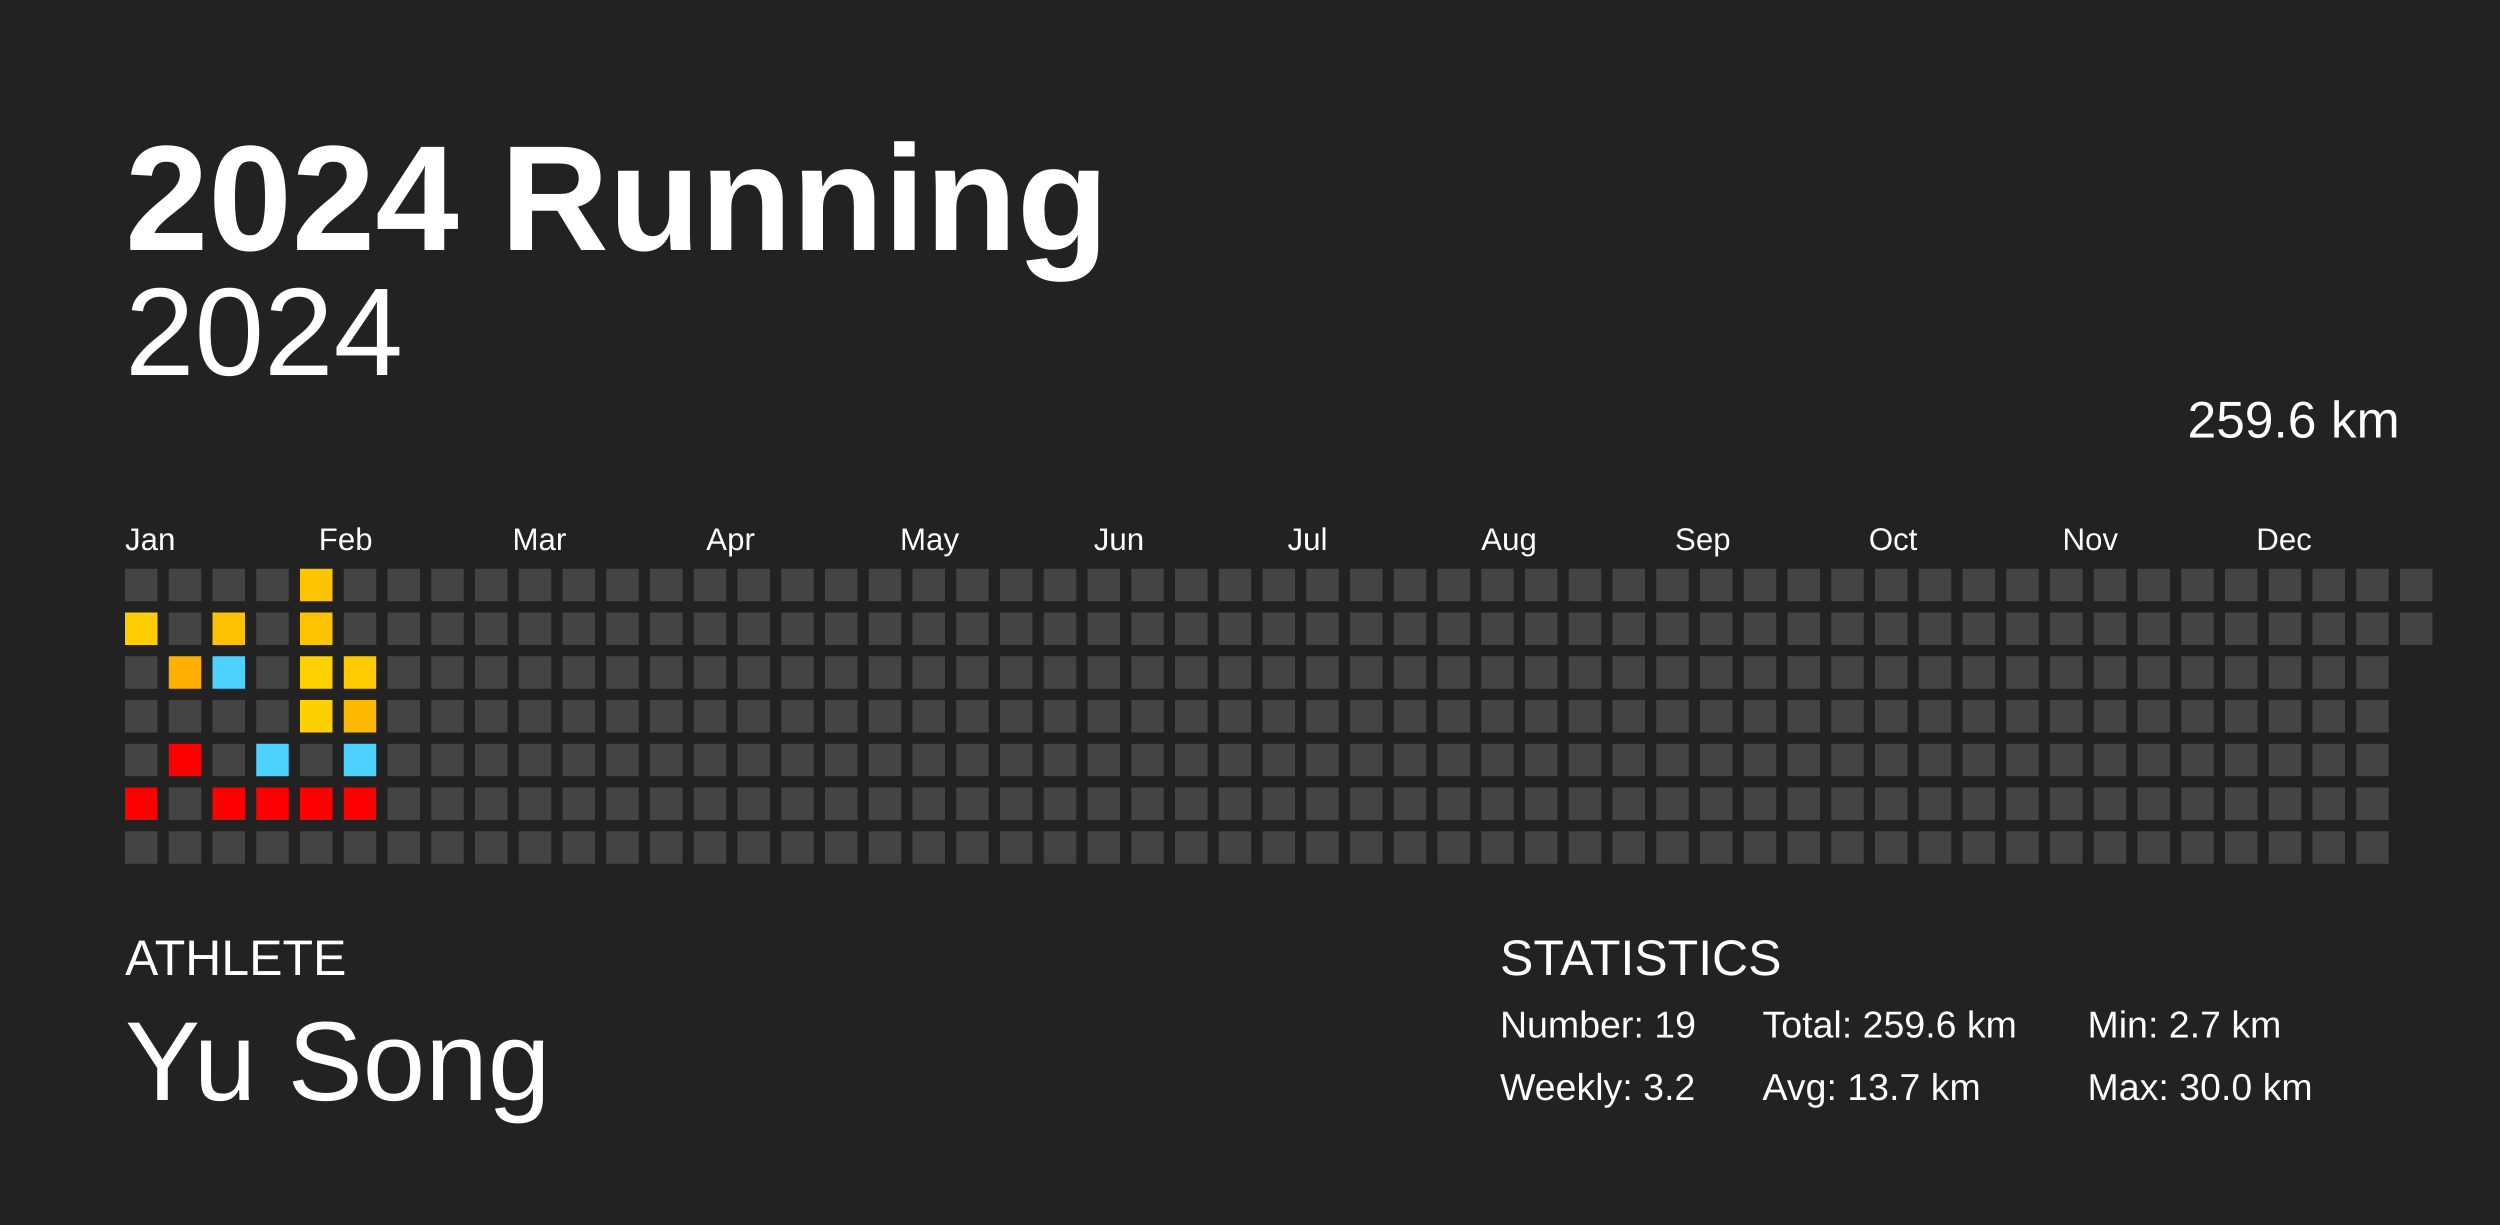
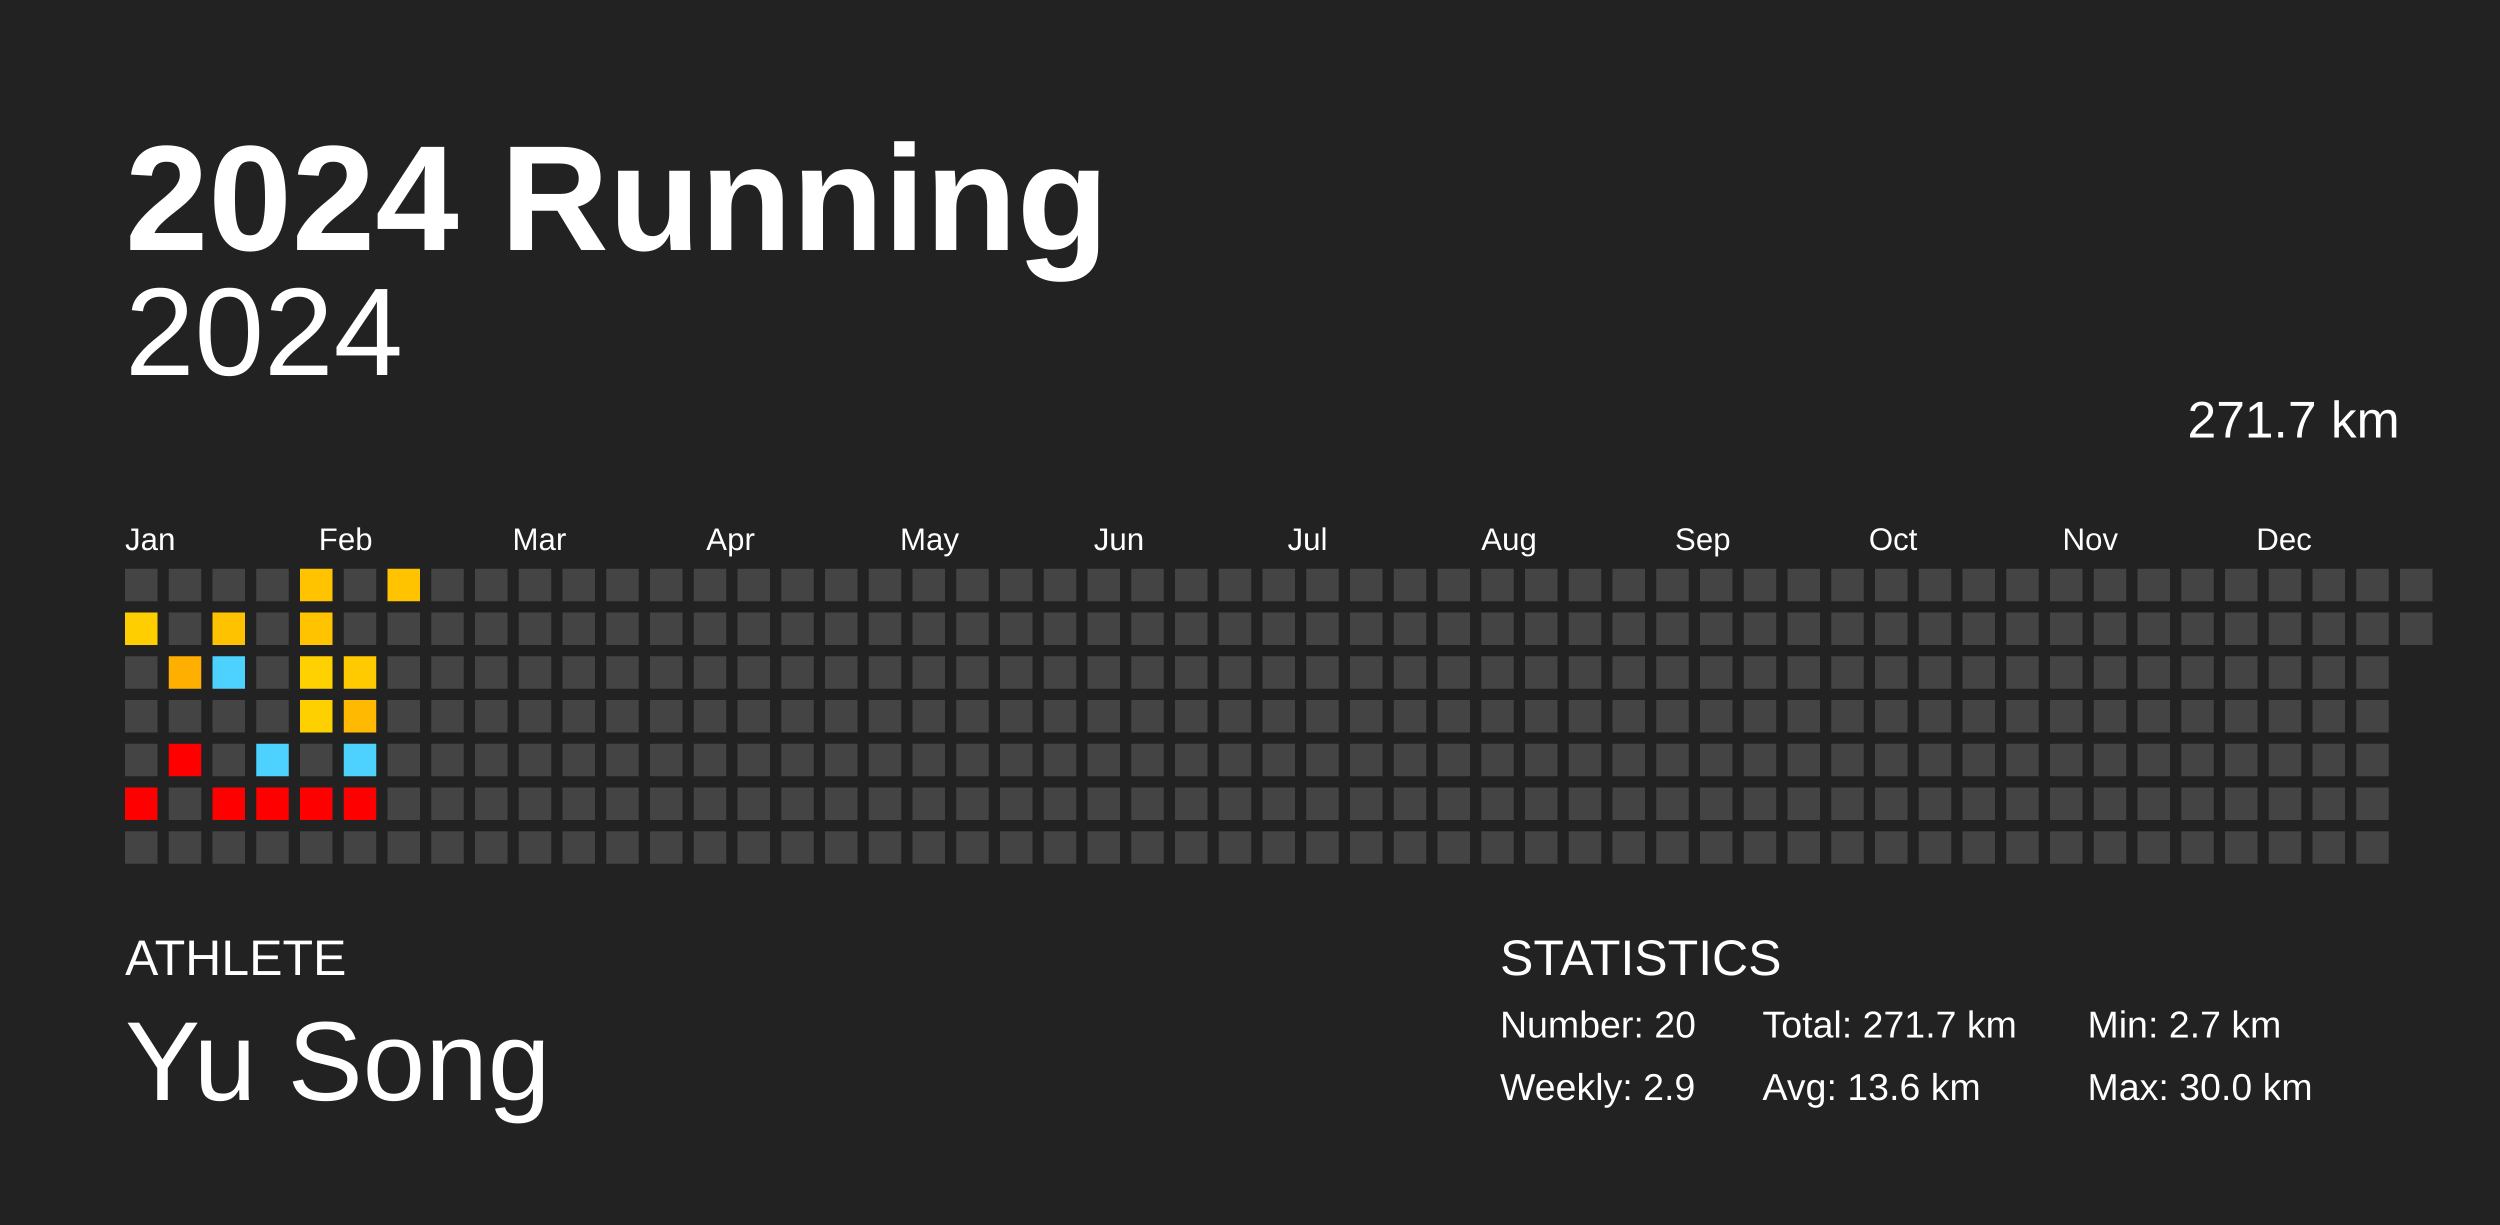
<svg xmlns="http://www.w3.org/2000/svg" baseProfile="full" height="98mm" version="1.1" viewBox="0,0,200,98" width="200mm">
  <defs />
  <rect fill="#222222" height="98" width="200" x="0" y="0" />
  <text fill="#FFFFFF" style="font-size:12px; font-family:Arial; font-weight:bold;" x="10" y="20">2024 Running</text>
  <text fill="#FFFFFF" style="font-size:4px; font-family:Arial" x="10" y="78">ATHLETE</text>
  <text fill="#FFFFFF" style="font-size:9px; font-family:Arial" x="10" y="88">Yu Song</text>
  <text fill="#FFFFFF" style="font-size:4px; font-family:Arial" x="120" y="78">STATISTICS</text>
-   <text fill="#FFFFFF" style="font-size:3px; font-family:Arial" x="120" y="83">Number: 19</text>
-   <text fill="#FFFFFF" style="font-size:3px; font-family:Arial" x="120" y="88">Weekly: 3.2</text>
-   <text fill="#FFFFFF" style="font-size:3px; font-family:Arial" x="141" y="83">Total: 259.6 km</text>
-   <text fill="#FFFFFF" style="font-size:3px; font-family:Arial" x="141" y="88">Avg: 13.7 km</text>
+   <text fill="#FFFFFF" style="font-size:3px; font-family:Arial" x="120" y="83">Number: 20</text>
+   <text fill="#FFFFFF" style="font-size:3px; font-family:Arial" x="120" y="88">Weekly: 2.9</text>
+   <text fill="#FFFFFF" style="font-size:3px; font-family:Arial" x="141" y="83">Total: 271.7 km</text>
+   <text fill="#FFFFFF" style="font-size:3px; font-family:Arial" x="141" y="88">Avg: 13.6 km</text>
  <text fill="#FFFFFF" style="font-size:3px; font-family:Arial" x="167" y="83">Min: 2.7 km</text>
  <text fill="#FFFFFF" style="font-size:3px; font-family:Arial" x="167" y="88">Max: 30.0 km</text>
  <text alignment-baseline="hanging" fill="#FFFFFF" style="font-size:10.0px; font-family:Arial;" x="10" y="30">2024</text>
-   <text alignment-baseline="hanging" fill="#FFFFFF" style="font-size:4.125px; font-family:Arial;" x="175" y="35">259.6 km</text>
+   <text alignment-baseline="hanging" fill="#FFFFFF" style="font-size:4.125px; font-family:Arial;" x="175" y="35">271.7 km</text>
  <text fill="#FFFFFF" style="font-size:2.5px; font-family:Arial" x="10.0" y="44">Jan</text>
  <text fill="#FFFFFF" style="font-size:2.5px; font-family:Arial" x="25.5" y="44">Feb</text>
  <text fill="#FFFFFF" style="font-size:2.5px; font-family:Arial" x="41.0" y="44">Mar</text>
  <text fill="#FFFFFF" style="font-size:2.5px; font-family:Arial" x="56.5" y="44">Apr</text>
  <text fill="#FFFFFF" style="font-size:2.5px; font-family:Arial" x="72.0" y="44">May</text>
  <text fill="#FFFFFF" style="font-size:2.5px; font-family:Arial" x="87.5" y="44">Jun</text>
  <text fill="#FFFFFF" style="font-size:2.5px; font-family:Arial" x="103.0" y="44">Jul</text>
  <text fill="#FFFFFF" style="font-size:2.5px; font-family:Arial" x="118.5" y="44">Aug</text>
  <text fill="#FFFFFF" style="font-size:2.5px; font-family:Arial" x="134.0" y="44">Sep</text>
  <text fill="#FFFFFF" style="font-size:2.5px; font-family:Arial" x="149.5" y="44">Oct</text>
  <text fill="#FFFFFF" style="font-size:2.5px; font-family:Arial" x="165.0" y="44">Nov</text>
  <text fill="#FFFFFF" style="font-size:2.5px; font-family:Arial" x="180.5" y="44">Dec</text>
  <rect fill="#444444" height="2.6" width="2.6" x="10.0" y="45.5" />
  <rect fill="#ffce00" height="2.6" width="2.6" x="10.0" y="49.0" />
  <rect fill="#444444" height="2.6" width="2.6" x="10.0" y="52.5" />
  <rect fill="#444444" height="2.6" width="2.6" x="10.0" y="56.0" />
  <rect fill="#444444" height="2.6" width="2.6" x="10.0" y="59.5" />
  <rect fill="red" height="2.6" width="2.6" x="10.0" y="63.0" />
  <rect fill="#444444" height="2.6" width="2.6" x="10.0" y="66.5" />
  <rect fill="#444444" height="2.6" width="2.6" x="13.5" y="45.5" />
  <rect fill="#444444" height="2.6" width="2.6" x="13.5" y="49.0" />
  <rect fill="#ffaf00" height="2.6" width="2.6" x="13.5" y="52.5" />
  <rect fill="#444444" height="2.6" width="2.6" x="13.5" y="56.0" />
  <rect fill="red" height="2.6" width="2.6" x="13.5" y="59.5" />
  <rect fill="#444444" height="2.6" width="2.6" x="13.5" y="63.0" />
  <rect fill="#444444" height="2.6" width="2.6" x="13.5" y="66.5" />
  <rect fill="#444444" height="2.6" width="2.6" x="17.0" y="45.5" />
  <rect fill="#ffc200" height="2.6" width="2.6" x="17.0" y="49.0" />
  <rect fill="#4dd2ff" height="2.6" width="2.6" x="17.0" y="52.5" />
  <rect fill="#444444" height="2.6" width="2.6" x="17.0" y="56.0" />
  <rect fill="#444444" height="2.6" width="2.6" x="17.0" y="59.5" />
  <rect fill="red" height="2.6" width="2.6" x="17.0" y="63.0" />
  <rect fill="#444444" height="2.6" width="2.6" x="17.0" y="66.5" />
  <rect fill="#444444" height="2.6" width="2.6" x="20.5" y="45.5" />
  <rect fill="#444444" height="2.6" width="2.6" x="20.5" y="49.0" />
  <rect fill="#444444" height="2.6" width="2.6" x="20.5" y="52.5" />
  <rect fill="#444444" height="2.6" width="2.6" x="20.5" y="56.0" />
  <rect fill="#4dd2ff" height="2.6" width="2.6" x="20.5" y="59.5" />
  <rect fill="red" height="2.6" width="2.6" x="20.5" y="63.0" />
  <rect fill="#444444" height="2.6" width="2.6" x="20.5" y="66.5" />
  <rect fill="#ffc300" height="2.6" width="2.6" x="24.0" y="45.5" />
  <rect fill="#ffc300" height="2.6" width="2.6" x="24.0" y="49.0" />
  <rect fill="#ffd100" height="2.6" width="2.6" x="24.0" y="52.5" />
  <rect fill="#ffd000" height="2.6" width="2.6" x="24.0" y="56.0" />
  <rect fill="#444444" height="2.6" width="2.6" x="24.0" y="59.5" />
  <rect fill="red" height="2.6" width="2.6" x="24.0" y="63.0" />
  <rect fill="#444444" height="2.6" width="2.6" x="24.0" y="66.5" />
  <rect fill="#444444" height="2.6" width="2.6" x="27.5" y="45.5" />
  <rect fill="#444444" height="2.6" width="2.6" x="27.5" y="49.0" />
  <rect fill="#ffcb00" height="2.6" width="2.6" x="27.5" y="52.5" />
  <rect fill="#ffb900" height="2.6" width="2.6" x="27.5" y="56.0" />
  <rect fill="#4dd2ff" height="2.6" width="2.6" x="27.5" y="59.5" />
  <rect fill="red" height="2.6" width="2.6" x="27.5" y="63.0" />
  <rect fill="#444444" height="2.6" width="2.6" x="27.5" y="66.5" />
-   <rect fill="#444444" height="2.6" width="2.6" x="31.0" y="45.5" />
+   <rect fill="#ffc300" height="2.6" width="2.6" x="31.0" y="45.5" />
  <rect fill="#444444" height="2.6" width="2.6" x="31.0" y="49.0" />
  <rect fill="#444444" height="2.6" width="2.6" x="31.0" y="52.5" />
  <rect fill="#444444" height="2.6" width="2.6" x="31.0" y="56.0" />
  <rect fill="#444444" height="2.6" width="2.6" x="31.0" y="59.5" />
  <rect fill="#444444" height="2.6" width="2.6" x="31.0" y="63.0" />
  <rect fill="#444444" height="2.6" width="2.6" x="31.0" y="66.5" />
  <rect fill="#444444" height="2.6" width="2.6" x="34.5" y="45.5" />
  <rect fill="#444444" height="2.6" width="2.6" x="34.5" y="49.0" />
  <rect fill="#444444" height="2.6" width="2.6" x="34.5" y="52.5" />
  <rect fill="#444444" height="2.6" width="2.6" x="34.5" y="56.0" />
  <rect fill="#444444" height="2.6" width="2.6" x="34.5" y="59.5" />
  <rect fill="#444444" height="2.6" width="2.6" x="34.5" y="63.0" />
  <rect fill="#444444" height="2.6" width="2.6" x="34.5" y="66.5" />
  <rect fill="#444444" height="2.6" width="2.6" x="38.0" y="45.5" />
  <rect fill="#444444" height="2.6" width="2.6" x="38.0" y="49.0" />
  <rect fill="#444444" height="2.6" width="2.6" x="38.0" y="52.5" />
  <rect fill="#444444" height="2.6" width="2.6" x="38.0" y="56.0" />
  <rect fill="#444444" height="2.6" width="2.6" x="38.0" y="59.5" />
  <rect fill="#444444" height="2.6" width="2.6" x="38.0" y="63.0" />
  <rect fill="#444444" height="2.6" width="2.6" x="38.0" y="66.5" />
  <rect fill="#444444" height="2.6" width="2.6" x="41.5" y="45.5" />
  <rect fill="#444444" height="2.6" width="2.6" x="41.5" y="49.0" />
  <rect fill="#444444" height="2.6" width="2.6" x="41.5" y="52.5" />
  <rect fill="#444444" height="2.6" width="2.6" x="41.5" y="56.0" />
  <rect fill="#444444" height="2.6" width="2.6" x="41.5" y="59.5" />
  <rect fill="#444444" height="2.6" width="2.6" x="41.5" y="63.0" />
  <rect fill="#444444" height="2.6" width="2.6" x="41.5" y="66.5" />
  <rect fill="#444444" height="2.6" width="2.6" x="45.0" y="45.5" />
  <rect fill="#444444" height="2.6" width="2.6" x="45.0" y="49.0" />
  <rect fill="#444444" height="2.6" width="2.6" x="45.0" y="52.5" />
  <rect fill="#444444" height="2.6" width="2.6" x="45.0" y="56.0" />
  <rect fill="#444444" height="2.6" width="2.6" x="45.0" y="59.5" />
  <rect fill="#444444" height="2.6" width="2.6" x="45.0" y="63.0" />
  <rect fill="#444444" height="2.6" width="2.6" x="45.0" y="66.5" />
  <rect fill="#444444" height="2.6" width="2.6" x="48.5" y="45.5" />
  <rect fill="#444444" height="2.6" width="2.6" x="48.5" y="49.0" />
  <rect fill="#444444" height="2.6" width="2.6" x="48.5" y="52.5" />
  <rect fill="#444444" height="2.6" width="2.6" x="48.5" y="56.0" />
  <rect fill="#444444" height="2.6" width="2.6" x="48.5" y="59.5" />
  <rect fill="#444444" height="2.6" width="2.6" x="48.5" y="63.0" />
  <rect fill="#444444" height="2.6" width="2.6" x="48.5" y="66.5" />
  <rect fill="#444444" height="2.6" width="2.6" x="52.0" y="45.5" />
  <rect fill="#444444" height="2.6" width="2.6" x="52.0" y="49.0" />
  <rect fill="#444444" height="2.6" width="2.6" x="52.0" y="52.5" />
  <rect fill="#444444" height="2.6" width="2.6" x="52.0" y="56.0" />
  <rect fill="#444444" height="2.6" width="2.6" x="52.0" y="59.5" />
  <rect fill="#444444" height="2.6" width="2.6" x="52.0" y="63.0" />
  <rect fill="#444444" height="2.6" width="2.6" x="52.0" y="66.5" />
  <rect fill="#444444" height="2.6" width="2.6" x="55.5" y="45.5" />
  <rect fill="#444444" height="2.6" width="2.6" x="55.5" y="49.0" />
  <rect fill="#444444" height="2.6" width="2.6" x="55.5" y="52.5" />
  <rect fill="#444444" height="2.6" width="2.6" x="55.5" y="56.0" />
  <rect fill="#444444" height="2.6" width="2.6" x="55.5" y="59.5" />
  <rect fill="#444444" height="2.6" width="2.6" x="55.5" y="63.0" />
  <rect fill="#444444" height="2.6" width="2.6" x="55.5" y="66.5" />
  <rect fill="#444444" height="2.6" width="2.6" x="59.0" y="45.5" />
  <rect fill="#444444" height="2.6" width="2.6" x="59.0" y="49.0" />
  <rect fill="#444444" height="2.6" width="2.6" x="59.0" y="52.5" />
  <rect fill="#444444" height="2.6" width="2.6" x="59.0" y="56.0" />
  <rect fill="#444444" height="2.6" width="2.6" x="59.0" y="59.5" />
  <rect fill="#444444" height="2.6" width="2.6" x="59.0" y="63.0" />
  <rect fill="#444444" height="2.6" width="2.6" x="59.0" y="66.5" />
  <rect fill="#444444" height="2.6" width="2.6" x="62.5" y="45.5" />
  <rect fill="#444444" height="2.6" width="2.6" x="62.5" y="49.0" />
  <rect fill="#444444" height="2.6" width="2.6" x="62.5" y="52.5" />
  <rect fill="#444444" height="2.6" width="2.6" x="62.5" y="56.0" />
  <rect fill="#444444" height="2.6" width="2.6" x="62.5" y="59.5" />
  <rect fill="#444444" height="2.6" width="2.6" x="62.5" y="63.0" />
  <rect fill="#444444" height="2.6" width="2.6" x="62.5" y="66.5" />
  <rect fill="#444444" height="2.6" width="2.6" x="66.0" y="45.5" />
  <rect fill="#444444" height="2.6" width="2.6" x="66.0" y="49.0" />
  <rect fill="#444444" height="2.6" width="2.6" x="66.0" y="52.5" />
  <rect fill="#444444" height="2.6" width="2.6" x="66.0" y="56.0" />
  <rect fill="#444444" height="2.6" width="2.6" x="66.0" y="59.5" />
  <rect fill="#444444" height="2.6" width="2.6" x="66.0" y="63.0" />
  <rect fill="#444444" height="2.6" width="2.6" x="66.0" y="66.5" />
  <rect fill="#444444" height="2.6" width="2.6" x="69.5" y="45.5" />
  <rect fill="#444444" height="2.6" width="2.6" x="69.5" y="49.0" />
  <rect fill="#444444" height="2.6" width="2.6" x="69.5" y="52.5" />
  <rect fill="#444444" height="2.6" width="2.6" x="69.5" y="56.0" />
  <rect fill="#444444" height="2.6" width="2.6" x="69.5" y="59.5" />
  <rect fill="#444444" height="2.6" width="2.6" x="69.5" y="63.0" />
  <rect fill="#444444" height="2.6" width="2.6" x="69.5" y="66.5" />
  <rect fill="#444444" height="2.6" width="2.6" x="73.0" y="45.5" />
  <rect fill="#444444" height="2.6" width="2.6" x="73.0" y="49.0" />
  <rect fill="#444444" height="2.6" width="2.6" x="73.0" y="52.5" />
  <rect fill="#444444" height="2.6" width="2.6" x="73.0" y="56.0" />
  <rect fill="#444444" height="2.6" width="2.6" x="73.0" y="59.5" />
  <rect fill="#444444" height="2.6" width="2.6" x="73.0" y="63.0" />
  <rect fill="#444444" height="2.6" width="2.6" x="73.0" y="66.5" />
  <rect fill="#444444" height="2.6" width="2.6" x="76.5" y="45.5" />
  <rect fill="#444444" height="2.6" width="2.6" x="76.5" y="49.0" />
  <rect fill="#444444" height="2.6" width="2.6" x="76.5" y="52.5" />
  <rect fill="#444444" height="2.6" width="2.6" x="76.5" y="56.0" />
  <rect fill="#444444" height="2.6" width="2.6" x="76.5" y="59.5" />
  <rect fill="#444444" height="2.6" width="2.6" x="76.5" y="63.0" />
  <rect fill="#444444" height="2.6" width="2.6" x="76.5" y="66.5" />
  <rect fill="#444444" height="2.6" width="2.6" x="80.0" y="45.5" />
  <rect fill="#444444" height="2.6" width="2.6" x="80.0" y="49.0" />
  <rect fill="#444444" height="2.6" width="2.6" x="80.0" y="52.5" />
  <rect fill="#444444" height="2.6" width="2.6" x="80.0" y="56.0" />
  <rect fill="#444444" height="2.6" width="2.6" x="80.0" y="59.5" />
  <rect fill="#444444" height="2.6" width="2.6" x="80.0" y="63.0" />
  <rect fill="#444444" height="2.6" width="2.6" x="80.0" y="66.5" />
  <rect fill="#444444" height="2.6" width="2.6" x="83.5" y="45.5" />
  <rect fill="#444444" height="2.6" width="2.6" x="83.5" y="49.0" />
  <rect fill="#444444" height="2.6" width="2.6" x="83.5" y="52.5" />
  <rect fill="#444444" height="2.6" width="2.6" x="83.5" y="56.0" />
  <rect fill="#444444" height="2.6" width="2.6" x="83.5" y="59.5" />
  <rect fill="#444444" height="2.6" width="2.6" x="83.5" y="63.0" />
  <rect fill="#444444" height="2.6" width="2.6" x="83.5" y="66.5" />
  <rect fill="#444444" height="2.6" width="2.6" x="87.0" y="45.5" />
  <rect fill="#444444" height="2.6" width="2.6" x="87.0" y="49.0" />
  <rect fill="#444444" height="2.6" width="2.6" x="87.0" y="52.5" />
  <rect fill="#444444" height="2.6" width="2.6" x="87.0" y="56.0" />
  <rect fill="#444444" height="2.6" width="2.6" x="87.0" y="59.5" />
  <rect fill="#444444" height="2.6" width="2.6" x="87.0" y="63.0" />
  <rect fill="#444444" height="2.6" width="2.6" x="87.0" y="66.5" />
  <rect fill="#444444" height="2.6" width="2.6" x="90.5" y="45.5" />
  <rect fill="#444444" height="2.6" width="2.6" x="90.5" y="49.0" />
  <rect fill="#444444" height="2.6" width="2.6" x="90.5" y="52.5" />
  <rect fill="#444444" height="2.6" width="2.6" x="90.5" y="56.0" />
  <rect fill="#444444" height="2.6" width="2.6" x="90.5" y="59.5" />
  <rect fill="#444444" height="2.6" width="2.6" x="90.5" y="63.0" />
  <rect fill="#444444" height="2.6" width="2.6" x="90.5" y="66.5" />
  <rect fill="#444444" height="2.6" width="2.6" x="94.0" y="45.5" />
  <rect fill="#444444" height="2.6" width="2.6" x="94.0" y="49.0" />
  <rect fill="#444444" height="2.6" width="2.6" x="94.0" y="52.5" />
  <rect fill="#444444" height="2.6" width="2.6" x="94.0" y="56.0" />
  <rect fill="#444444" height="2.6" width="2.6" x="94.0" y="59.5" />
  <rect fill="#444444" height="2.6" width="2.6" x="94.0" y="63.0" />
  <rect fill="#444444" height="2.6" width="2.6" x="94.0" y="66.5" />
  <rect fill="#444444" height="2.6" width="2.6" x="97.5" y="45.5" />
  <rect fill="#444444" height="2.6" width="2.6" x="97.5" y="49.0" />
  <rect fill="#444444" height="2.6" width="2.6" x="97.5" y="52.5" />
  <rect fill="#444444" height="2.6" width="2.6" x="97.5" y="56.0" />
  <rect fill="#444444" height="2.6" width="2.6" x="97.5" y="59.5" />
  <rect fill="#444444" height="2.6" width="2.6" x="97.5" y="63.0" />
  <rect fill="#444444" height="2.6" width="2.6" x="97.5" y="66.5" />
  <rect fill="#444444" height="2.6" width="2.6" x="101.0" y="45.5" />
  <rect fill="#444444" height="2.6" width="2.6" x="101.0" y="49.0" />
  <rect fill="#444444" height="2.6" width="2.6" x="101.0" y="52.5" />
  <rect fill="#444444" height="2.6" width="2.6" x="101.0" y="56.0" />
  <rect fill="#444444" height="2.6" width="2.6" x="101.0" y="59.5" />
  <rect fill="#444444" height="2.6" width="2.6" x="101.0" y="63.0" />
  <rect fill="#444444" height="2.6" width="2.6" x="101.0" y="66.5" />
  <rect fill="#444444" height="2.6" width="2.6" x="104.5" y="45.5" />
  <rect fill="#444444" height="2.6" width="2.6" x="104.5" y="49.0" />
  <rect fill="#444444" height="2.6" width="2.6" x="104.5" y="52.5" />
  <rect fill="#444444" height="2.6" width="2.6" x="104.5" y="56.0" />
  <rect fill="#444444" height="2.6" width="2.6" x="104.5" y="59.5" />
  <rect fill="#444444" height="2.6" width="2.6" x="104.5" y="63.0" />
  <rect fill="#444444" height="2.6" width="2.6" x="104.5" y="66.5" />
  <rect fill="#444444" height="2.6" width="2.6" x="108.0" y="45.5" />
  <rect fill="#444444" height="2.6" width="2.6" x="108.0" y="49.0" />
  <rect fill="#444444" height="2.6" width="2.6" x="108.0" y="52.5" />
  <rect fill="#444444" height="2.6" width="2.6" x="108.0" y="56.0" />
  <rect fill="#444444" height="2.6" width="2.6" x="108.0" y="59.5" />
  <rect fill="#444444" height="2.6" width="2.6" x="108.0" y="63.0" />
  <rect fill="#444444" height="2.6" width="2.6" x="108.0" y="66.5" />
  <rect fill="#444444" height="2.6" width="2.6" x="111.5" y="45.5" />
  <rect fill="#444444" height="2.6" width="2.6" x="111.5" y="49.0" />
  <rect fill="#444444" height="2.6" width="2.6" x="111.5" y="52.5" />
  <rect fill="#444444" height="2.6" width="2.6" x="111.5" y="56.0" />
  <rect fill="#444444" height="2.6" width="2.6" x="111.5" y="59.5" />
  <rect fill="#444444" height="2.6" width="2.6" x="111.5" y="63.0" />
  <rect fill="#444444" height="2.6" width="2.6" x="111.5" y="66.5" />
  <rect fill="#444444" height="2.6" width="2.6" x="115.0" y="45.5" />
  <rect fill="#444444" height="2.6" width="2.6" x="115.0" y="49.0" />
  <rect fill="#444444" height="2.6" width="2.6" x="115.0" y="52.5" />
  <rect fill="#444444" height="2.6" width="2.6" x="115.0" y="56.0" />
  <rect fill="#444444" height="2.6" width="2.6" x="115.0" y="59.5" />
  <rect fill="#444444" height="2.6" width="2.6" x="115.0" y="63.0" />
  <rect fill="#444444" height="2.6" width="2.6" x="115.0" y="66.5" />
  <rect fill="#444444" height="2.6" width="2.6" x="118.5" y="45.5" />
  <rect fill="#444444" height="2.6" width="2.6" x="118.5" y="49.0" />
  <rect fill="#444444" height="2.6" width="2.6" x="118.5" y="52.5" />
  <rect fill="#444444" height="2.6" width="2.6" x="118.5" y="56.0" />
  <rect fill="#444444" height="2.6" width="2.6" x="118.5" y="59.5" />
  <rect fill="#444444" height="2.6" width="2.6" x="118.5" y="63.0" />
  <rect fill="#444444" height="2.6" width="2.6" x="118.5" y="66.5" />
  <rect fill="#444444" height="2.6" width="2.6" x="122.0" y="45.5" />
  <rect fill="#444444" height="2.6" width="2.6" x="122.0" y="49.0" />
  <rect fill="#444444" height="2.6" width="2.6" x="122.0" y="52.5" />
  <rect fill="#444444" height="2.6" width="2.6" x="122.0" y="56.0" />
  <rect fill="#444444" height="2.6" width="2.6" x="122.0" y="59.5" />
  <rect fill="#444444" height="2.6" width="2.6" x="122.0" y="63.0" />
  <rect fill="#444444" height="2.6" width="2.6" x="122.0" y="66.5" />
  <rect fill="#444444" height="2.6" width="2.6" x="125.5" y="45.5" />
  <rect fill="#444444" height="2.6" width="2.6" x="125.5" y="49.0" />
  <rect fill="#444444" height="2.6" width="2.6" x="125.5" y="52.5" />
  <rect fill="#444444" height="2.6" width="2.6" x="125.5" y="56.0" />
  <rect fill="#444444" height="2.6" width="2.6" x="125.5" y="59.5" />
  <rect fill="#444444" height="2.6" width="2.6" x="125.5" y="63.0" />
  <rect fill="#444444" height="2.6" width="2.6" x="125.5" y="66.5" />
  <rect fill="#444444" height="2.6" width="2.6" x="129.0" y="45.5" />
  <rect fill="#444444" height="2.6" width="2.6" x="129.0" y="49.0" />
  <rect fill="#444444" height="2.6" width="2.6" x="129.0" y="52.5" />
  <rect fill="#444444" height="2.6" width="2.6" x="129.0" y="56.0" />
  <rect fill="#444444" height="2.6" width="2.6" x="129.0" y="59.5" />
  <rect fill="#444444" height="2.6" width="2.6" x="129.0" y="63.0" />
  <rect fill="#444444" height="2.6" width="2.6" x="129.0" y="66.5" />
  <rect fill="#444444" height="2.6" width="2.6" x="132.5" y="45.5" />
  <rect fill="#444444" height="2.6" width="2.6" x="132.5" y="49.0" />
  <rect fill="#444444" height="2.6" width="2.6" x="132.5" y="52.5" />
  <rect fill="#444444" height="2.6" width="2.6" x="132.5" y="56.0" />
  <rect fill="#444444" height="2.6" width="2.6" x="132.5" y="59.5" />
  <rect fill="#444444" height="2.6" width="2.6" x="132.5" y="63.0" />
  <rect fill="#444444" height="2.6" width="2.6" x="132.5" y="66.5" />
  <rect fill="#444444" height="2.6" width="2.6" x="136.0" y="45.5" />
  <rect fill="#444444" height="2.6" width="2.6" x="136.0" y="49.0" />
  <rect fill="#444444" height="2.6" width="2.6" x="136.0" y="52.5" />
  <rect fill="#444444" height="2.6" width="2.6" x="136.0" y="56.0" />
  <rect fill="#444444" height="2.6" width="2.6" x="136.0" y="59.5" />
  <rect fill="#444444" height="2.6" width="2.6" x="136.0" y="63.0" />
  <rect fill="#444444" height="2.6" width="2.6" x="136.0" y="66.5" />
  <rect fill="#444444" height="2.6" width="2.6" x="139.5" y="45.5" />
  <rect fill="#444444" height="2.6" width="2.6" x="139.5" y="49.0" />
  <rect fill="#444444" height="2.6" width="2.6" x="139.5" y="52.5" />
  <rect fill="#444444" height="2.6" width="2.6" x="139.5" y="56.0" />
  <rect fill="#444444" height="2.6" width="2.6" x="139.5" y="59.5" />
  <rect fill="#444444" height="2.6" width="2.6" x="139.5" y="63.0" />
  <rect fill="#444444" height="2.6" width="2.6" x="139.5" y="66.5" />
  <rect fill="#444444" height="2.6" width="2.6" x="143.0" y="45.5" />
  <rect fill="#444444" height="2.6" width="2.6" x="143.0" y="49.0" />
  <rect fill="#444444" height="2.6" width="2.6" x="143.0" y="52.5" />
  <rect fill="#444444" height="2.6" width="2.6" x="143.0" y="56.0" />
  <rect fill="#444444" height="2.6" width="2.6" x="143.0" y="59.5" />
  <rect fill="#444444" height="2.6" width="2.6" x="143.0" y="63.0" />
  <rect fill="#444444" height="2.6" width="2.6" x="143.0" y="66.5" />
  <rect fill="#444444" height="2.6" width="2.6" x="146.5" y="45.5" />
  <rect fill="#444444" height="2.6" width="2.6" x="146.5" y="49.0" />
  <rect fill="#444444" height="2.6" width="2.6" x="146.5" y="52.5" />
  <rect fill="#444444" height="2.6" width="2.6" x="146.5" y="56.0" />
  <rect fill="#444444" height="2.6" width="2.6" x="146.5" y="59.5" />
  <rect fill="#444444" height="2.6" width="2.6" x="146.5" y="63.0" />
  <rect fill="#444444" height="2.6" width="2.6" x="146.5" y="66.5" />
  <rect fill="#444444" height="2.6" width="2.6" x="150.0" y="45.5" />
  <rect fill="#444444" height="2.6" width="2.6" x="150.0" y="49.0" />
  <rect fill="#444444" height="2.6" width="2.6" x="150.0" y="52.5" />
  <rect fill="#444444" height="2.6" width="2.6" x="150.0" y="56.0" />
  <rect fill="#444444" height="2.6" width="2.6" x="150.0" y="59.5" />
  <rect fill="#444444" height="2.6" width="2.6" x="150.0" y="63.0" />
  <rect fill="#444444" height="2.6" width="2.6" x="150.0" y="66.5" />
  <rect fill="#444444" height="2.6" width="2.6" x="153.5" y="45.5" />
  <rect fill="#444444" height="2.6" width="2.6" x="153.5" y="49.0" />
  <rect fill="#444444" height="2.6" width="2.6" x="153.5" y="52.5" />
  <rect fill="#444444" height="2.6" width="2.6" x="153.5" y="56.0" />
  <rect fill="#444444" height="2.6" width="2.6" x="153.5" y="59.5" />
  <rect fill="#444444" height="2.6" width="2.6" x="153.5" y="63.0" />
  <rect fill="#444444" height="2.6" width="2.6" x="153.5" y="66.5" />
  <rect fill="#444444" height="2.6" width="2.6" x="157.0" y="45.5" />
  <rect fill="#444444" height="2.6" width="2.6" x="157.0" y="49.0" />
  <rect fill="#444444" height="2.6" width="2.6" x="157.0" y="52.5" />
  <rect fill="#444444" height="2.6" width="2.6" x="157.0" y="56.0" />
  <rect fill="#444444" height="2.6" width="2.6" x="157.0" y="59.5" />
  <rect fill="#444444" height="2.6" width="2.6" x="157.0" y="63.0" />
  <rect fill="#444444" height="2.6" width="2.6" x="157.0" y="66.5" />
  <rect fill="#444444" height="2.6" width="2.6" x="160.5" y="45.5" />
  <rect fill="#444444" height="2.6" width="2.6" x="160.5" y="49.0" />
  <rect fill="#444444" height="2.6" width="2.6" x="160.5" y="52.5" />
  <rect fill="#444444" height="2.6" width="2.6" x="160.5" y="56.0" />
  <rect fill="#444444" height="2.6" width="2.6" x="160.5" y="59.5" />
  <rect fill="#444444" height="2.6" width="2.6" x="160.5" y="63.0" />
  <rect fill="#444444" height="2.6" width="2.6" x="160.5" y="66.5" />
  <rect fill="#444444" height="2.6" width="2.6" x="164.0" y="45.5" />
  <rect fill="#444444" height="2.6" width="2.6" x="164.0" y="49.0" />
  <rect fill="#444444" height="2.6" width="2.6" x="164.0" y="52.5" />
  <rect fill="#444444" height="2.6" width="2.6" x="164.0" y="56.0" />
  <rect fill="#444444" height="2.6" width="2.6" x="164.0" y="59.5" />
  <rect fill="#444444" height="2.6" width="2.6" x="164.0" y="63.0" />
  <rect fill="#444444" height="2.6" width="2.6" x="164.0" y="66.5" />
  <rect fill="#444444" height="2.6" width="2.6" x="167.5" y="45.5" />
  <rect fill="#444444" height="2.6" width="2.6" x="167.5" y="49.0" />
  <rect fill="#444444" height="2.6" width="2.6" x="167.5" y="52.5" />
  <rect fill="#444444" height="2.6" width="2.6" x="167.5" y="56.0" />
  <rect fill="#444444" height="2.6" width="2.6" x="167.5" y="59.5" />
  <rect fill="#444444" height="2.6" width="2.6" x="167.5" y="63.0" />
  <rect fill="#444444" height="2.6" width="2.6" x="167.5" y="66.5" />
  <rect fill="#444444" height="2.6" width="2.6" x="171.0" y="45.5" />
  <rect fill="#444444" height="2.6" width="2.6" x="171.0" y="49.0" />
  <rect fill="#444444" height="2.6" width="2.6" x="171.0" y="52.5" />
  <rect fill="#444444" height="2.6" width="2.6" x="171.0" y="56.0" />
  <rect fill="#444444" height="2.6" width="2.6" x="171.0" y="59.5" />
  <rect fill="#444444" height="2.6" width="2.6" x="171.0" y="63.0" />
  <rect fill="#444444" height="2.6" width="2.6" x="171.0" y="66.5" />
  <rect fill="#444444" height="2.6" width="2.6" x="174.5" y="45.5" />
  <rect fill="#444444" height="2.6" width="2.6" x="174.5" y="49.0" />
  <rect fill="#444444" height="2.6" width="2.6" x="174.5" y="52.5" />
  <rect fill="#444444" height="2.6" width="2.6" x="174.5" y="56.0" />
  <rect fill="#444444" height="2.6" width="2.6" x="174.5" y="59.5" />
  <rect fill="#444444" height="2.6" width="2.6" x="174.5" y="63.0" />
  <rect fill="#444444" height="2.6" width="2.6" x="174.5" y="66.5" />
  <rect fill="#444444" height="2.6" width="2.6" x="178.0" y="45.5" />
  <rect fill="#444444" height="2.6" width="2.6" x="178.0" y="49.0" />
  <rect fill="#444444" height="2.6" width="2.6" x="178.0" y="52.5" />
  <rect fill="#444444" height="2.6" width="2.6" x="178.0" y="56.0" />
  <rect fill="#444444" height="2.6" width="2.6" x="178.0" y="59.5" />
  <rect fill="#444444" height="2.6" width="2.6" x="178.0" y="63.0" />
  <rect fill="#444444" height="2.6" width="2.6" x="178.0" y="66.5" />
  <rect fill="#444444" height="2.6" width="2.6" x="181.5" y="45.5" />
  <rect fill="#444444" height="2.6" width="2.6" x="181.5" y="49.0" />
  <rect fill="#444444" height="2.6" width="2.6" x="181.5" y="52.5" />
  <rect fill="#444444" height="2.6" width="2.6" x="181.5" y="56.0" />
  <rect fill="#444444" height="2.6" width="2.6" x="181.5" y="59.5" />
  <rect fill="#444444" height="2.6" width="2.6" x="181.5" y="63.0" />
  <rect fill="#444444" height="2.6" width="2.6" x="181.5" y="66.5" />
  <rect fill="#444444" height="2.6" width="2.6" x="185.0" y="45.5" />
  <rect fill="#444444" height="2.6" width="2.6" x="185.0" y="49.0" />
  <rect fill="#444444" height="2.6" width="2.6" x="185.0" y="52.5" />
  <rect fill="#444444" height="2.6" width="2.6" x="185.0" y="56.0" />
  <rect fill="#444444" height="2.6" width="2.6" x="185.0" y="59.5" />
  <rect fill="#444444" height="2.6" width="2.6" x="185.0" y="63.0" />
  <rect fill="#444444" height="2.6" width="2.6" x="185.0" y="66.5" />
  <rect fill="#444444" height="2.6" width="2.6" x="188.5" y="45.5" />
  <rect fill="#444444" height="2.6" width="2.6" x="188.5" y="49.0" />
  <rect fill="#444444" height="2.6" width="2.6" x="188.5" y="52.5" />
  <rect fill="#444444" height="2.6" width="2.6" x="188.5" y="56.0" />
  <rect fill="#444444" height="2.6" width="2.6" x="188.5" y="59.5" />
  <rect fill="#444444" height="2.6" width="2.6" x="188.5" y="63.0" />
  <rect fill="#444444" height="2.6" width="2.6" x="188.5" y="66.5" />
  <rect fill="#444444" height="2.6" width="2.6" x="192.0" y="45.5" />
  <rect fill="#444444" height="2.6" width="2.6" x="192.0" y="49.0" />
</svg>
